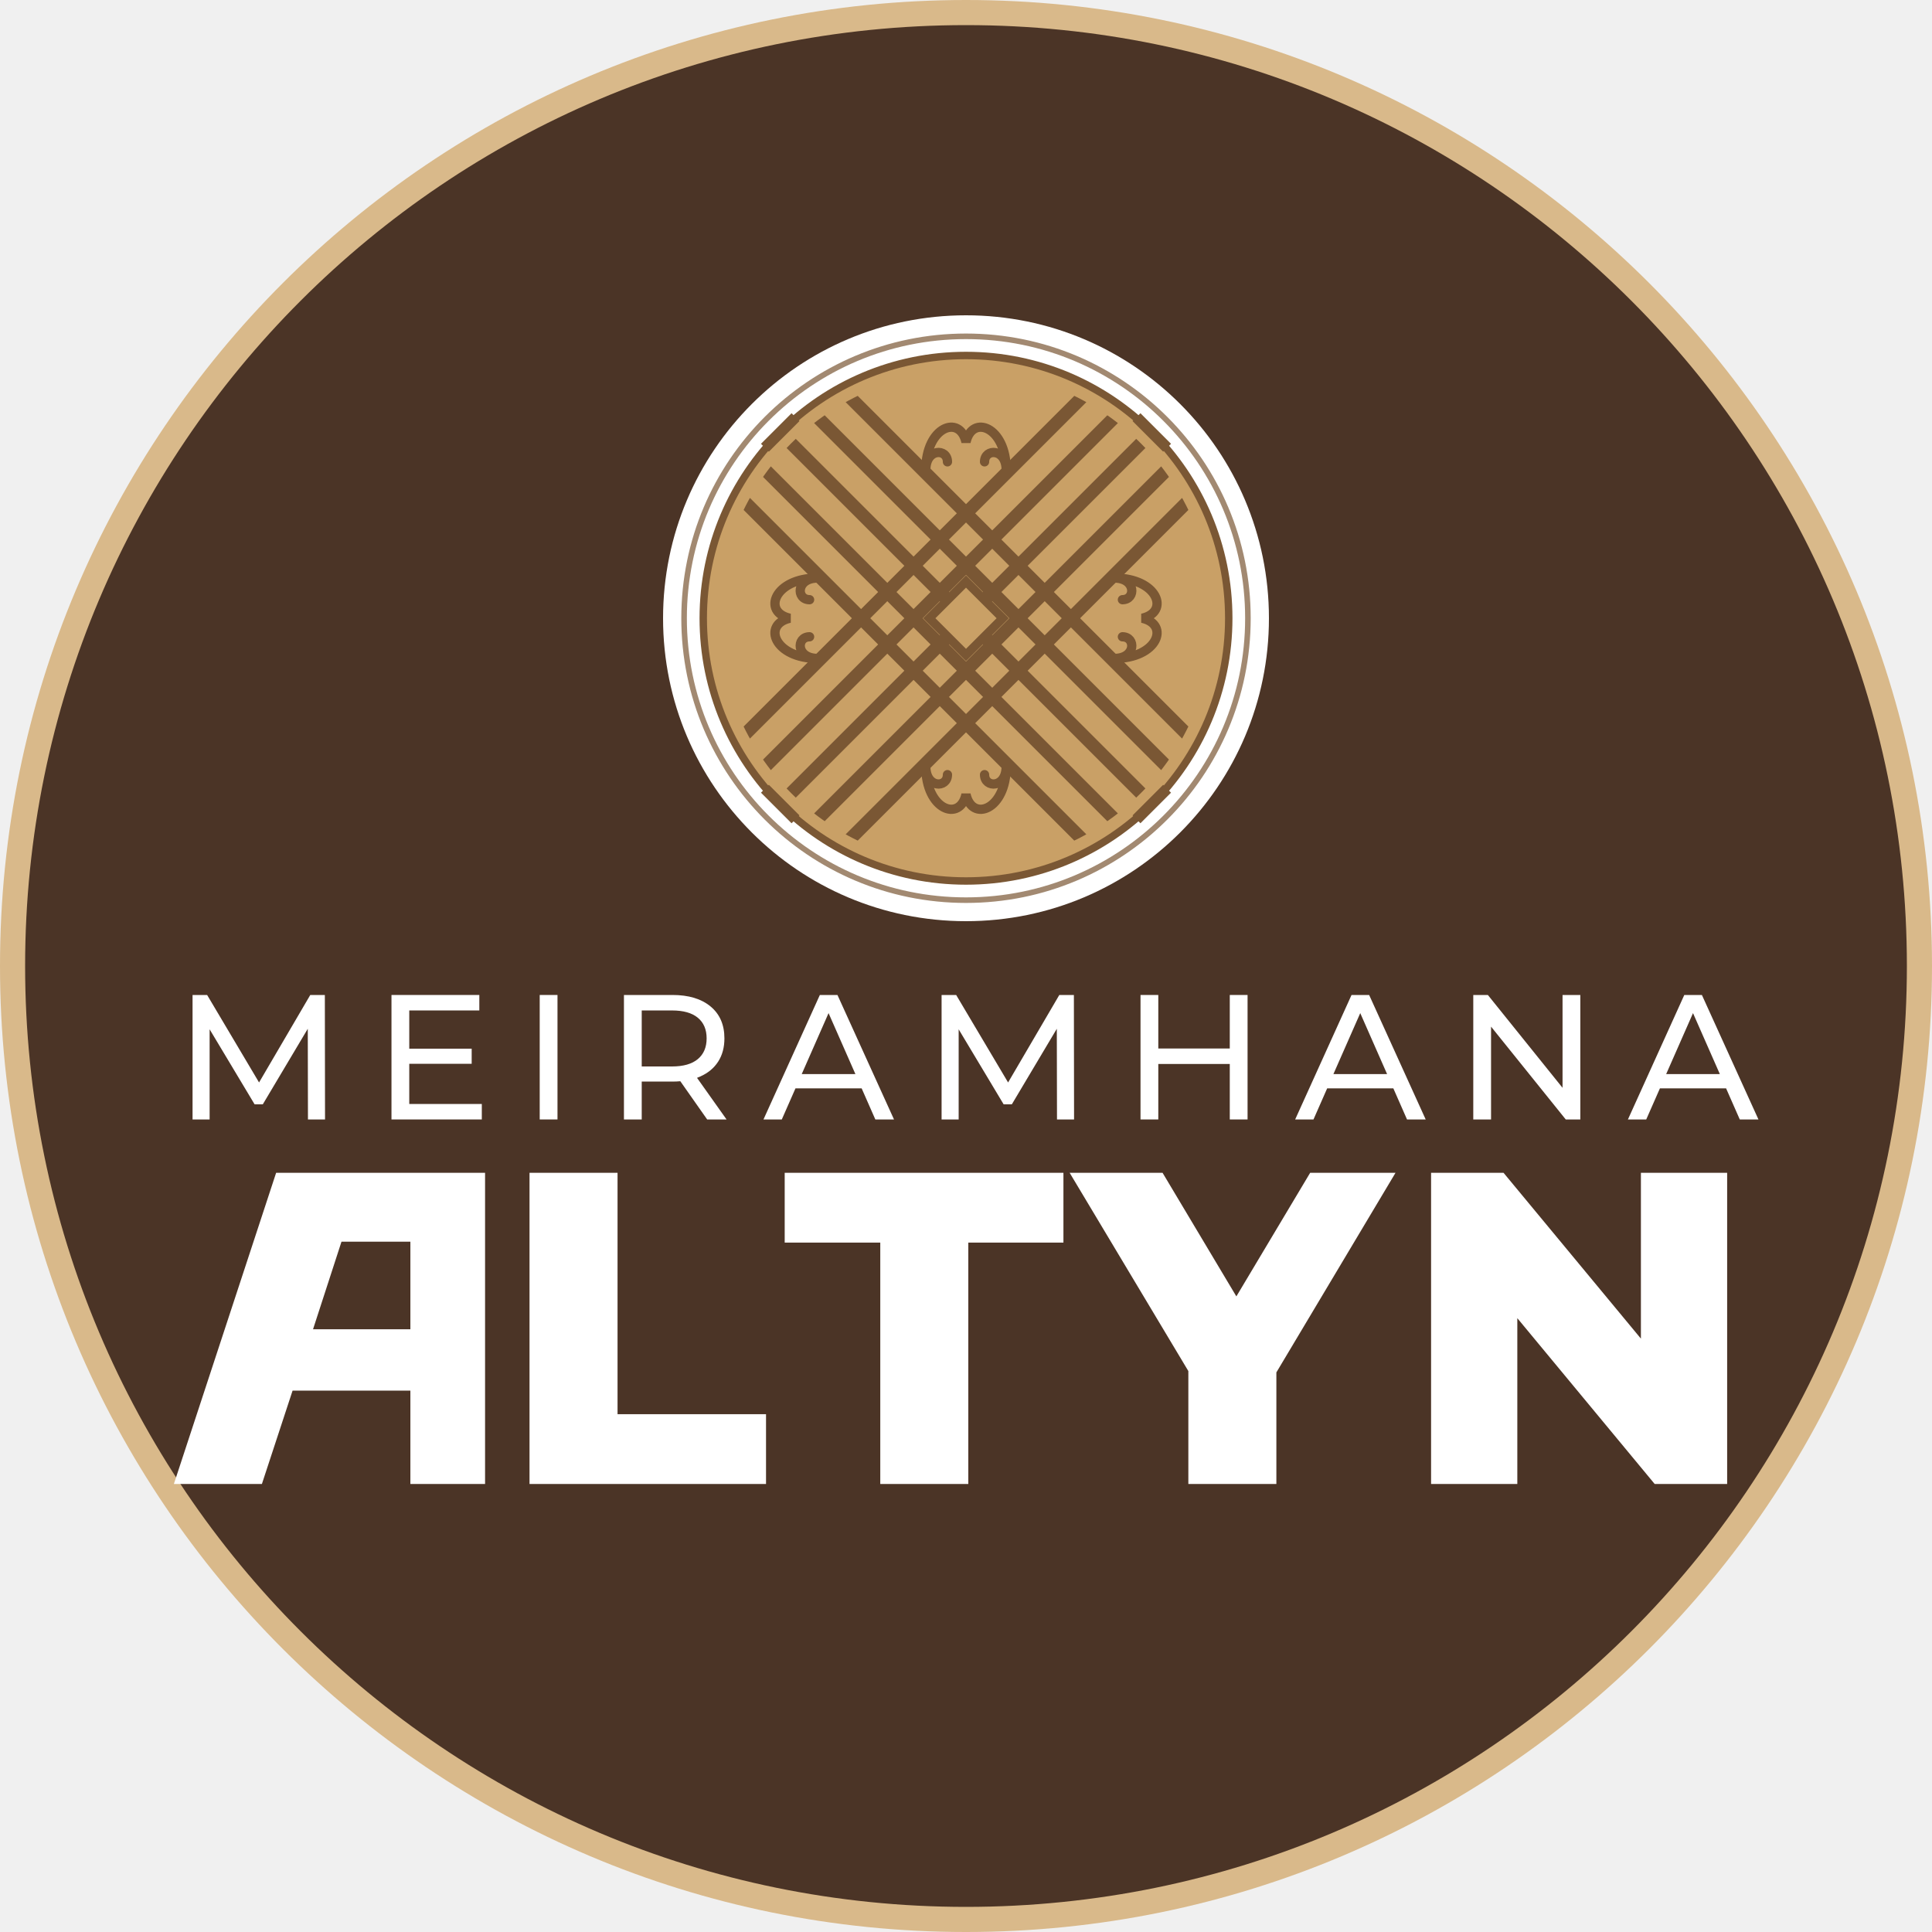
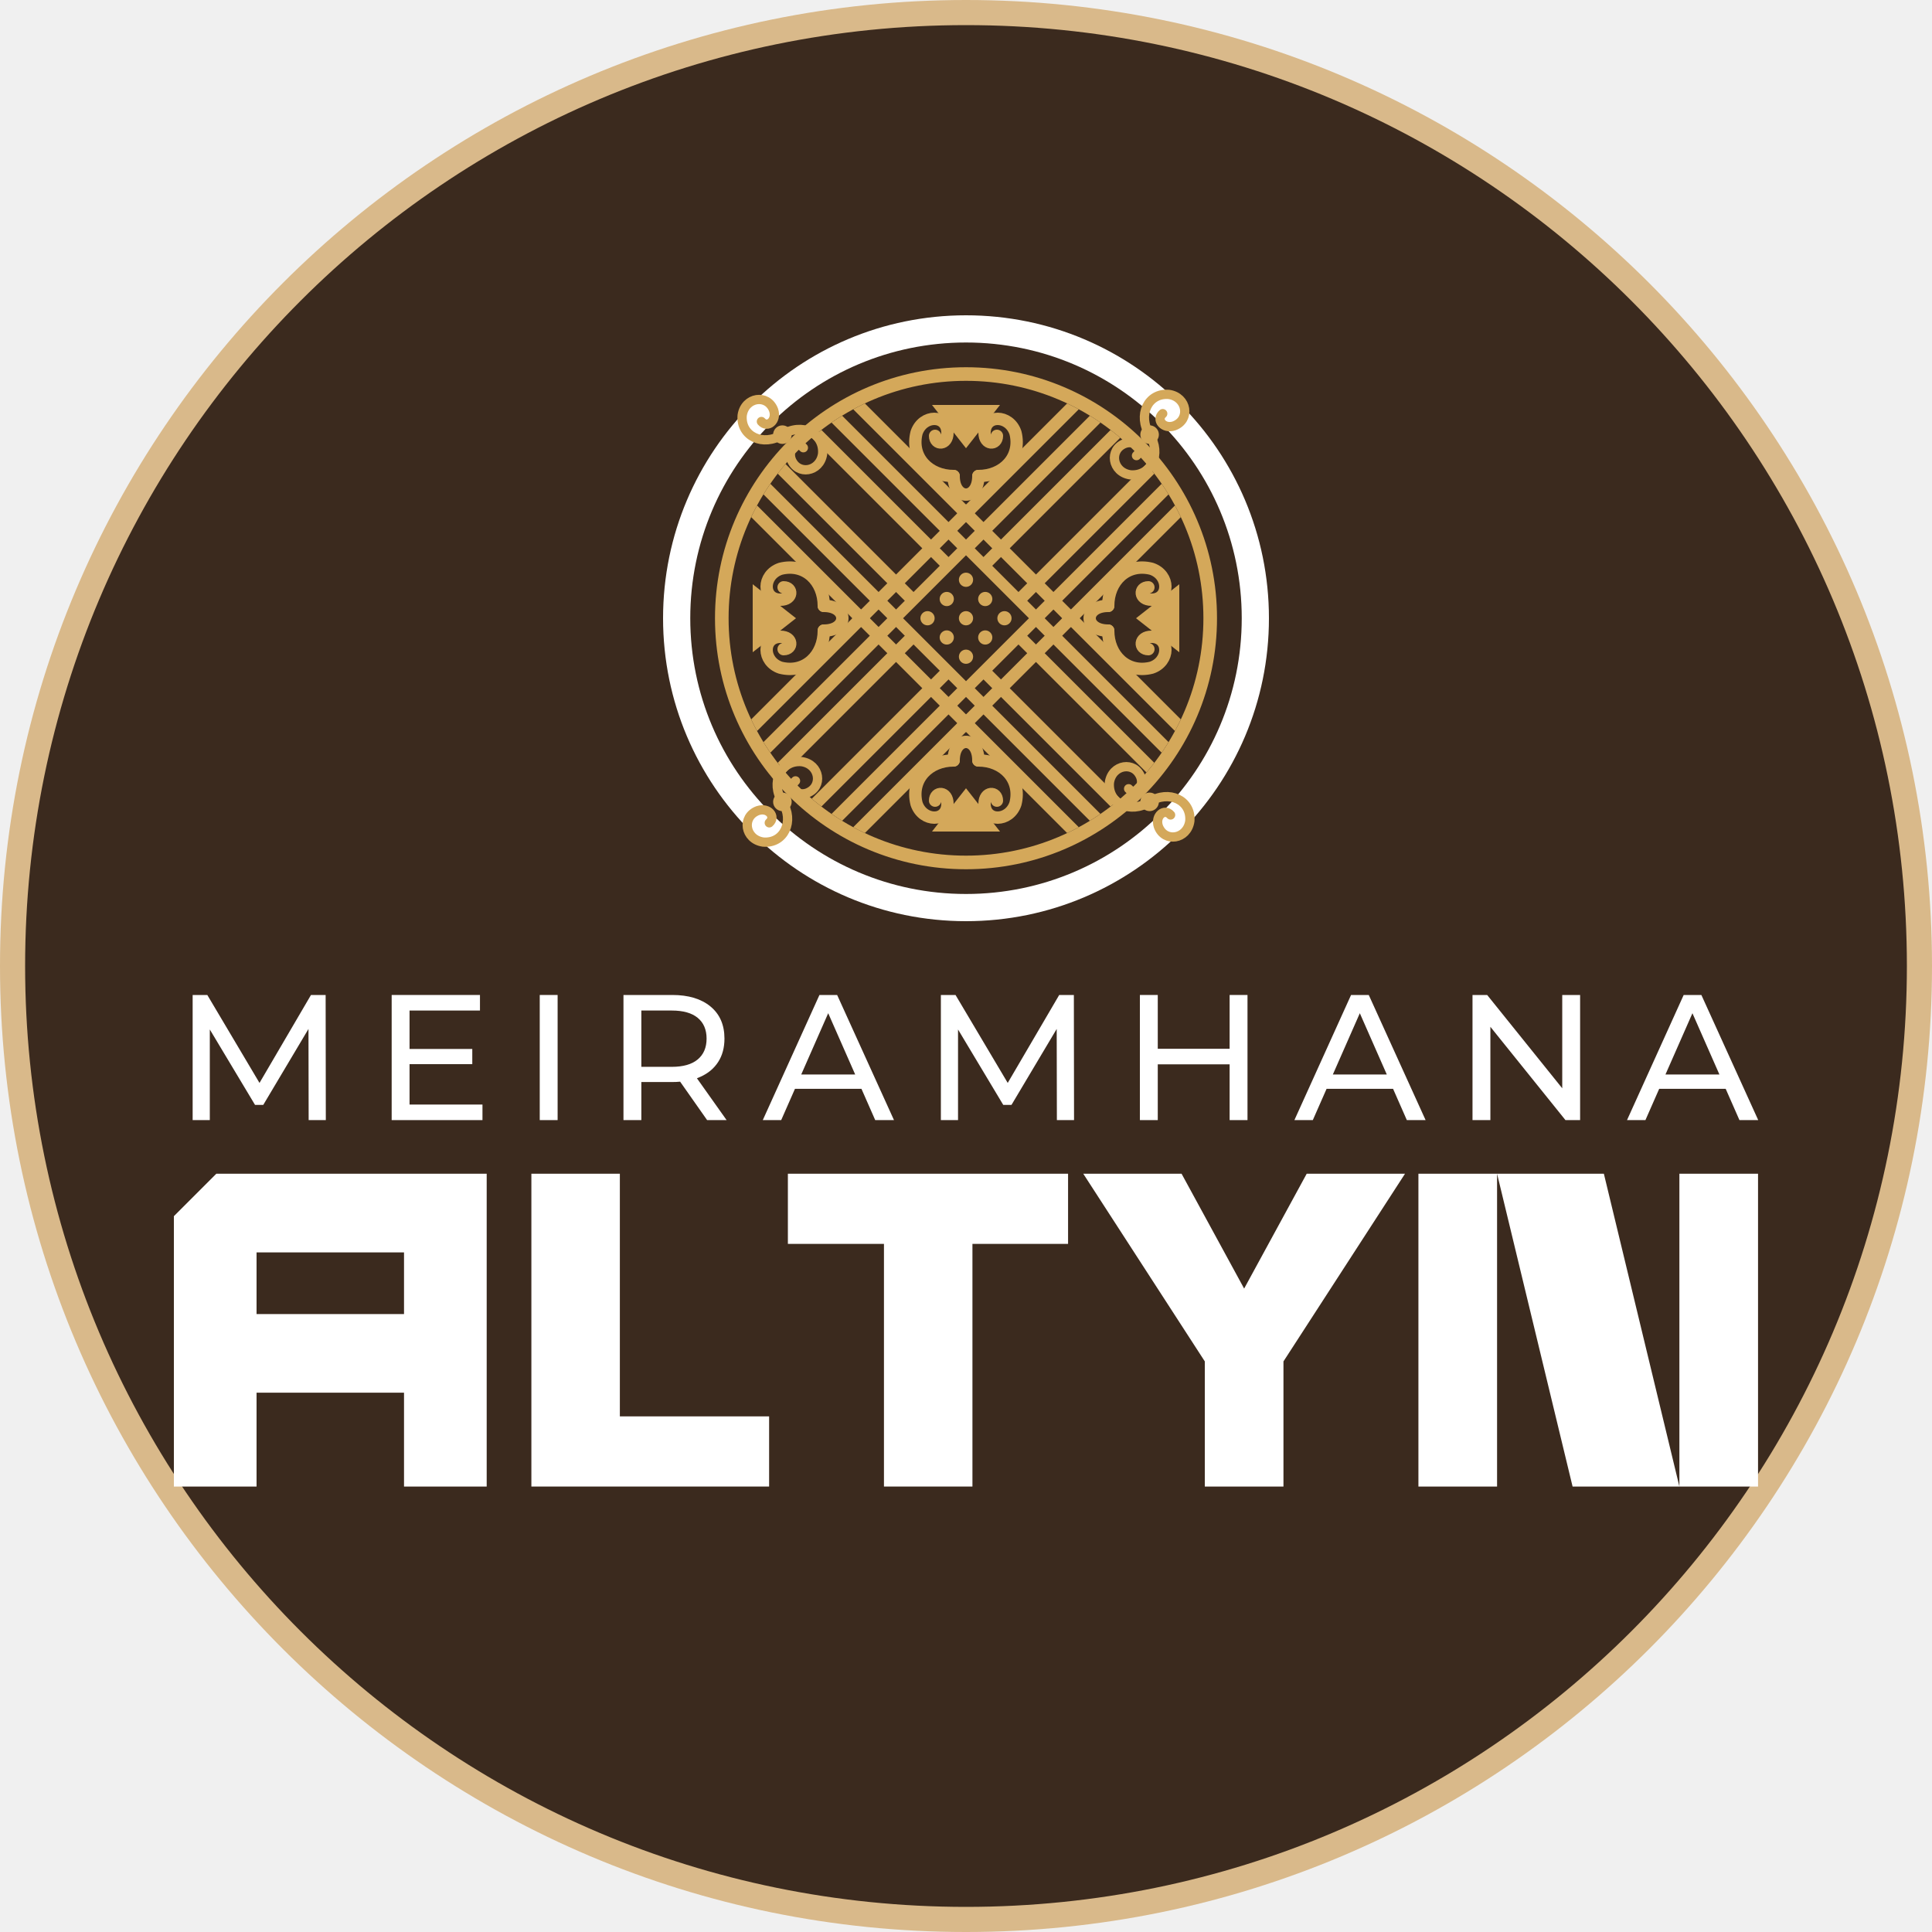
<svg xmlns="http://www.w3.org/2000/svg" viewBox="0 0 2000 2000" width="2000" height="2000">
  <circle cx="1000" cy="1000" r="1000" fill="#d9b98a" />
-   <circle cx="1000" cy="1000" r="974" fill="#4b3426" />
+   <circle cx="1000" cy="1000" r="974" fill="#3b2a1e" />
  <g transform="translate(1000.00 640.00) scale(6.4)">
    <circle r="49" fill="#ffffff" />
-     <circle r="45.6" fill="none" stroke="#7a5734" stroke-width=".9" opacity=".7" />
-     <circle r="42.5" fill="#c9a066" />
-     <circle r="42.5" fill="none" stroke="#7a5734" stroke-width="1.2" />
-     <clipPath id="ec">
-       <circle r="40" />
+     <circle r="44.6" fill="#3b2a1e" />
+     <circle r="39.5" fill="none" stroke="#d4a85a" stroke-width="2.2" />
+     <clipPath id="ed1000">
+       <circle r="38.4" />
    </clipPath>
-     <g clip-path="url(#ec)">
+     <g clip-path="url(#ed1000)" fill="#d4a85a">
      <g transform="rotate(45)">
-         <rect x="-42" y="-13.05" width="84" height="2.1" fill="#7a5734" />
-         <rect x="-42" y="-7.05" width="84" height="2.1" fill="#7a5734" />
-         <rect x="-42" y="-1.05" width="84" height="2.1" fill="#7a5734" />
-         <rect x="-42" y="4.95" width="84" height="2.1" fill="#7a5734" />
-         <rect x="-42" y="10.95" width="84" height="2.1" fill="#7a5734" />
+         <rect x="-40" y="-13.00" width="80" height="2.0" />
+         <rect x="-40" y="-9.00" width="80" height="2.0" />
+         <rect x="-40" y="-5.00" width="80" height="2.0" />
+         <rect x="-40" y="3.00" width="80" height="2.0" />
+         <rect x="-40" y="7.00" width="80" height="2.0" />
+         <rect x="-40" y="11.00" width="80" height="2.0" />
      </g>
      <g transform="rotate(-45)">
-         <rect x="-42" y="-13.05" width="84" height="2.1" fill="#7a5734" />
-         <rect x="-42" y="-7.05" width="84" height="2.1" fill="#7a5734" />
-         <rect x="-42" y="-1.05" width="84" height="2.1" fill="#7a5734" />
-         <rect x="-42" y="4.95" width="84" height="2.1" fill="#7a5734" />
-         <rect x="-42" y="10.95" width="84" height="2.1" fill="#7a5734" />
+         <rect x="-40" y="-13.00" width="80" height="2.0" />
+         <rect x="-40" y="-9.00" width="80" height="2.0" />
+         <rect x="-40" y="-5.00" width="80" height="2.0" />
+         <rect x="-40" y="3.00" width="80" height="2.0" />
+         <rect x="-40" y="7.00" width="80" height="2.0" />
+         <rect x="-40" y="11.00" width="80" height="2.0" />
      </g>
    </g>
-     <rect x="-4.2" y="-4.2" width="8.4" height="8.4" transform="rotate(45)" fill="#c9a066" stroke="#7a5734" stroke-width="1.4" />
-     <g transform="rotate(0) translate(0 -27.5)">
-       <path d="M-6.5 3.5 C-6.5 -3.5 -1 -5.5 0 -1 C1 -5.5 6.5 -3.5 6.5 3.5 M-6.5 3.5 C-6.5 0 -3 0 -3 2.2 M6.5 3.5 C6.5 0 3 0 3 2.2" fill="none" stroke="#7a5734" stroke-width="1.5" stroke-linecap="round" />
+     <g fill="#3b2a1e">
+       <g transform="rotate(0)">
+         <path d="M-14 -14 L14 -14 L0 -0.5 Z" opacity="0" />
+       </g>
+       <g transform="rotate(90)">
+         <path d="M-14 -14 L14 -14 L0 -0.5 Z" opacity="0" />
+       </g>
+       <g transform="rotate(180)">
+         <path d="M-14 -14 L14 -14 L0 -0.5 Z" opacity="0" />
+       </g>
+       <g transform="rotate(270)">
+         <path d="M-14 -14 L14 -14 L0 -0.5 Z" opacity="0" />
+       </g>
    </g>
-     <g transform="rotate(90) translate(0 -27.5)">
-       <path d="M-6.5 3.5 C-6.5 -3.5 -1 -5.5 0 -1 C1 -5.5 6.5 -3.5 6.5 3.5 M-6.5 3.5 C-6.5 0 -3 0 -3 2.2 M6.5 3.5 C6.5 0 3 0 3 2.2" fill="none" stroke="#7a5734" stroke-width="1.5" stroke-linecap="round" />
+     <g transform="rotate(45)" fill="#d4a85a">
+       <rect x="-8" y="-8" width="16" height="16" fill="#3b2a1e" stroke="#d4a85a" stroke-width="1.6" />
+       <circle cx="-4.4" cy="-4.4" r="1.15" />
+       <circle cx="-4.4" cy="0" r="1.15" />
+       <circle cx="-4.4" cy="4.4" r="1.15" />
+       <circle cx="0" cy="-4.4" r="1.15" />
+       <circle cx="0" cy="0" r="1.15" />
+       <circle cx="0" cy="4.4" r="1.15" />
+       <circle cx="4.4" cy="-4.4" r="1.15" />
+       <circle cx="4.4" cy="0" r="1.15" />
+       <circle cx="4.4" cy="4.4" r="1.15" />
    </g>
-     <g transform="rotate(180) translate(0 -27.5)">
-       <path d="M-6.5 3.5 C-6.5 -3.5 -1 -5.5 0 -1 C1 -5.5 6.5 -3.5 6.5 3.5 M-6.5 3.5 C-6.5 0 -3 0 -3 2.2 M6.5 3.5 C6.5 0 3 0 3 2.2" fill="none" stroke="#7a5734" stroke-width="1.5" stroke-linecap="round" />
+     <g transform="rotate(0) translate(0 -24)" fill="none" stroke="#d4a85a" stroke-width="2" stroke-linecap="round">
+       <path d="M-5.5 -10.5 L5.5 -10.5 L0 -3.5 Z" fill="#d4a85a" stroke="none" />
+       <path d="M-2 1 C-6 1 -9 -2 -8 -6 C-7 -9 -3 -9 -3 -6 C-3 -4 -5 -4 -5 -5.5" />
+       <path d="M-2 1 C-6 1 -9 -2 -8 -6 C-7 -9 -3 -9 -3 -6 C-3 -4 -5 -4 -5 -5.5" transform="scale(-1 1)" />
+       <path d="M-2 1 C-2 5 2 5 2 1" />
+       <circle cy="7" r="1.4" fill="#d4a85a" stroke="none" />
    </g>
-     <g transform="rotate(270) translate(0 -27.5)">
-       <path d="M-6.5 3.5 C-6.5 -3.5 -1 -5.5 0 -1 C1 -5.5 6.5 -3.5 6.5 3.5 M-6.5 3.5 C-6.5 0 -3 0 -3 2.2 M6.5 3.5 C6.5 0 3 0 3 2.2" fill="none" stroke="#7a5734" stroke-width="1.5" stroke-linecap="round" />
+     <g transform="rotate(90) translate(0 -24)" fill="none" stroke="#d4a85a" stroke-width="2" stroke-linecap="round">
+       <path d="M-5.5 -10.5 L5.5 -10.5 L0 -3.5 Z" fill="#d4a85a" stroke="none" />
+       <path d="M-2 1 C-6 1 -9 -2 -8 -6 C-7 -9 -3 -9 -3 -6 C-3 -4 -5 -4 -5 -5.5" />
+       <path d="M-2 1 C-6 1 -9 -2 -8 -6 C-7 -9 -3 -9 -3 -6 C-3 -4 -5 -4 -5 -5.5" transform="scale(-1 1)" />
+       <path d="M-2 1 C-2 5 2 5 2 1" />
+       <circle cy="7" r="1.4" fill="#d4a85a" stroke="none" />
    </g>
-     <g transform="rotate(45) translate(0 -42.5)">
-       <rect x="-3.5" y="-.9" width="7" height="1.8" fill="#7a5734" />
+     <g transform="rotate(180) translate(0 -24)" fill="none" stroke="#d4a85a" stroke-width="2" stroke-linecap="round">
+       <path d="M-5.5 -10.5 L5.5 -10.5 L0 -3.5 Z" fill="#d4a85a" stroke="none" />
+       <path d="M-2 1 C-6 1 -9 -2 -8 -6 C-7 -9 -3 -9 -3 -6 C-3 -4 -5 -4 -5 -5.5" />
+       <path d="M-2 1 C-6 1 -9 -2 -8 -6 C-7 -9 -3 -9 -3 -6 C-3 -4 -5 -4 -5 -5.5" transform="scale(-1 1)" />
+       <path d="M-2 1 C-2 5 2 5 2 1" />
+       <circle cy="7" r="1.4" fill="#d4a85a" stroke="none" />
    </g>
-     <g transform="rotate(135) translate(0 -42.5)">
-       <rect x="-3.5" y="-.9" width="7" height="1.8" fill="#7a5734" />
+     <g transform="rotate(270) translate(0 -24)" fill="none" stroke="#d4a85a" stroke-width="2" stroke-linecap="round">
+       <path d="M-5.5 -10.5 L5.5 -10.5 L0 -3.5 Z" fill="#d4a85a" stroke="none" />
+       <path d="M-2 1 C-6 1 -9 -2 -8 -6 C-7 -9 -3 -9 -3 -6 C-3 -4 -5 -4 -5 -5.5" />
+       <path d="M-2 1 C-6 1 -9 -2 -8 -6 C-7 -9 -3 -9 -3 -6 C-3 -4 -5 -4 -5 -5.5" transform="scale(-1 1)" />
+       <path d="M-2 1 C-2 5 2 5 2 1" />
+       <circle cy="7" r="1.4" fill="#d4a85a" stroke="none" />
    </g>
-     <g transform="rotate(225) translate(0 -42.5)">
-       <rect x="-3.5" y="-.9" width="7" height="1.8" fill="#7a5734" />
+     <g transform="rotate(45) translate(0 -42)">
+       <path d="M0 0 C-3.6 -0.8 -5 -4.6 -2.4 -6.8 C0 -8.6 3 -6.4 1.8 -3.8 C1 -2.2 -1 -2.4 -0.9 -3.9 M0 0 C3.6 0.8 5 4.6 2.4 6.8 C0 8.6 -3 6.4 -1.8 3.8 C-1 2.2 1 2.4 0.9 3.9" fill="none" stroke="#d4a85a" stroke-width="1.5" stroke-linecap="round" />
+       <circle r="1.5" fill="#d4a85a" />
    </g>
-     <g transform="rotate(315) translate(0 -42.5)">
-       <rect x="-3.5" y="-.9" width="7" height="1.8" fill="#7a5734" />
+     <g transform="rotate(135) translate(0 -42)">
+       <path d="M0 0 C-3.6 -0.8 -5 -4.6 -2.4 -6.8 C0 -8.6 3 -6.4 1.8 -3.8 C1 -2.2 -1 -2.4 -0.9 -3.9 M0 0 C3.6 0.8 5 4.6 2.4 6.8 C0 8.6 -3 6.4 -1.8 3.8 C-1 2.2 1 2.4 0.9 3.9" fill="none" stroke="#d4a85a" stroke-width="1.5" stroke-linecap="round" />
+       <circle r="1.5" fill="#d4a85a" />
+     </g>
+     <g transform="rotate(225) translate(0 -42)">
+       <path d="M0 0 C-3.6 -0.8 -5 -4.6 -2.4 -6.8 C0 -8.6 3 -6.4 1.8 -3.8 C1 -2.2 -1 -2.4 -0.9 -3.9 M0 0 C3.6 0.8 5 4.6 2.4 6.8 C0 8.6 -3 6.4 -1.8 3.8 C-1 2.2 1 2.4 0.9 3.9" fill="none" stroke="#d4a85a" stroke-width="1.5" stroke-linecap="round" />
+       <circle r="1.5" fill="#d4a85a" />
+     </g>
+     <g transform="rotate(315) translate(0 -42)">
+       <path d="M0 0 C-3.6 -0.8 -5 -4.6 -2.4 -6.8 C0 -8.6 3 -6.4 1.8 -3.8 C1 -2.2 -1 -2.4 -0.9 -3.9 M0 0 C3.6 0.8 5 4.6 2.4 6.8 C0 8.6 -3 6.4 -1.8 3.8 C-1 2.2 1 2.4 0.9 3.9" fill="none" stroke="#d4a85a" stroke-width="1.5" stroke-linecap="round" />
+       <circle r="1.5" fill="#d4a85a" />
    </g>
  </g>
-   <g transform="translate(180.0 1030) scale(0.4602)">
+   <g transform="translate(180.0 1030) scale(0.4626)">
    <g fill="#ffffff" transform="translate(0 280.0) scale(0.4 -0.4)">
      <path transform="translate(0.0 0)" d="M105 0V700H187L479 208L767 700H849L850 0H754L753 510L500 85H454L201 507V0Z" />
-       <path transform="translate(1118.7 0)" d="M105 0V700H599V613H205V398H556V313H205V87H613V0Z" />
-       <path transform="translate(1952.3 0)" d="M105 0V700H205V0Z" />
-       <path transform="translate(2426.0 0)" d="M105 0V700H378Q514 700 592.0 635.5Q670 571 670 456Q670 380 635.0 325.5Q600 271 535 242Q526 238 516 234L682 0H573L422 215Q401 213 378 213H205V0ZM205 298H375Q471 298 520.5 339.5Q570 381 570.0 456.0Q570 531 520.5 572.0Q471 613 375 613H205Z" />
-       <path transform="translate(3316.7 0)" d="M-1 0 316 700H415L733 0H628L551 175H179L102 0ZM516 255 365 598 214 255Z" />
-       <path transform="translate(4212.3 0)" d="M105 0V700H187L479 208L767 700H849L850 0H754L753 510L500 85H454L201 507V0Z" />
-       <path transform="translate(5331.0 0)" d="M607 0V312H205V0H105V700H205V399H607V700H707V0Z" />
-       <path transform="translate(6306.7 0)" d="M-1 0 316 700H415L733 0H628L551 175H179L102 0ZM516 255 365 598 214 255Z" />
-       <path transform="translate(7202.3 0)" d="M105 0V700H187L607 178V700H707V0H625L205 522V0Z" />
-       <path transform="translate(8178.0 0)" d="M-1 0 316 700H415L733 0H628L551 175H179L102 0ZM516 255 365 598 214 255Z" />
+       <path transform="translate(1113.4 0)" d="M105 0V700H599V613H205V398H556V313H205V87H613V0Z" />
+       <path transform="translate(1941.8 0)" d="M105 0V700H205V0Z" />
+       <path transform="translate(2410.2 0)" d="M105 0V700H378Q514 700 592.0 635.5Q670 571 670 456Q670 380 635.0 325.5Q600 271 535 242Q526 238 516 234L682 0H573L422 215Q401 213 378 213H205V0ZM205 298H375Q471 298 520.5 339.5Q570 381 570.0 456.0Q570 531 520.5 572.0Q471 613 375 613H205Z" />
+       <path transform="translate(3295.6 0)" d="M-1 0 316 700H415L733 0H628L551 175H179L102 0ZM516 255 365 598 214 255Z" />
+       <path transform="translate(4185.9 0)" d="M105 0V700H187L479 208L767 700H849L850 0H754L753 510L500 85H454L201 507V0Z" />
+       <path transform="translate(5299.3 0)" d="M607 0V312H205V0H105V700H205V399H607V700H707V0Z" />
+       <path transform="translate(6269.7 0)" d="M-1 0 316 700H415L733 0H628L551 175H179L102 0ZM516 255 365 598 214 255Z" />
+       <path transform="translate(7160.1 0)" d="M105 0V700H187L607 178V700H707V0H625L205 522V0Z" />
+       <path transform="translate(8130.5 0)" d="M-1 0 316 700H415L733 0H628L551 175H179L102 0ZM516 255 365 598 214 255Z" />
    </g>
    <g fill="#ffffff" transform="translate(0 1100.0) scale(1 -1)">
-       <path transform="translate(0.0 0)" d="M0 0 L230 700 L700 700 L700 0 Z M313 348 L377 545 L532 545 L532 348 Z M198 0 L267 210 L532 210 L532 0 Z" fill-rule="evenodd" />
+       <path transform="translate(0.0 0)" d="M0 0 L0 605 L95 700 L700 700 L700 0 Z M185 386 L185 524 L515 524 L515 386 Z M185 0 L185 210 L515 210 L515 0 Z" fill-rule="evenodd" />
      <path transform="translate(730.0 0)" d="M70 0V700H268V157H602V0Z" />
      <path transform="translate(1370.0 0)" d="M219 0V543H4V700H631V543H417V0Z" />
-       <path transform="translate(2035.0 0)" d="M247 0V254L-20 700H189L355 422L521 700H713L445 251V0Z" />
-       <path transform="translate(2758.0 0)" d="M70 0V700H233L542 327V700H736V0H573L264 373V0Z" />
+       <path transform="translate(2035.0 0)" d="M0 700 L220 700 L360 443 L500 700 L720 700 L448 280 L448 0 L272 0 L272 280 Z" />
+       <path transform="translate(2785.0 0)" d="M0 0 L0 700 L176 700 L176 0 Z M584 0 L584 700 L760 700 L760 0 Z M176 700 L415 700 L584 0 L345 0 Z" />
    </g>
  </g>
</svg>
